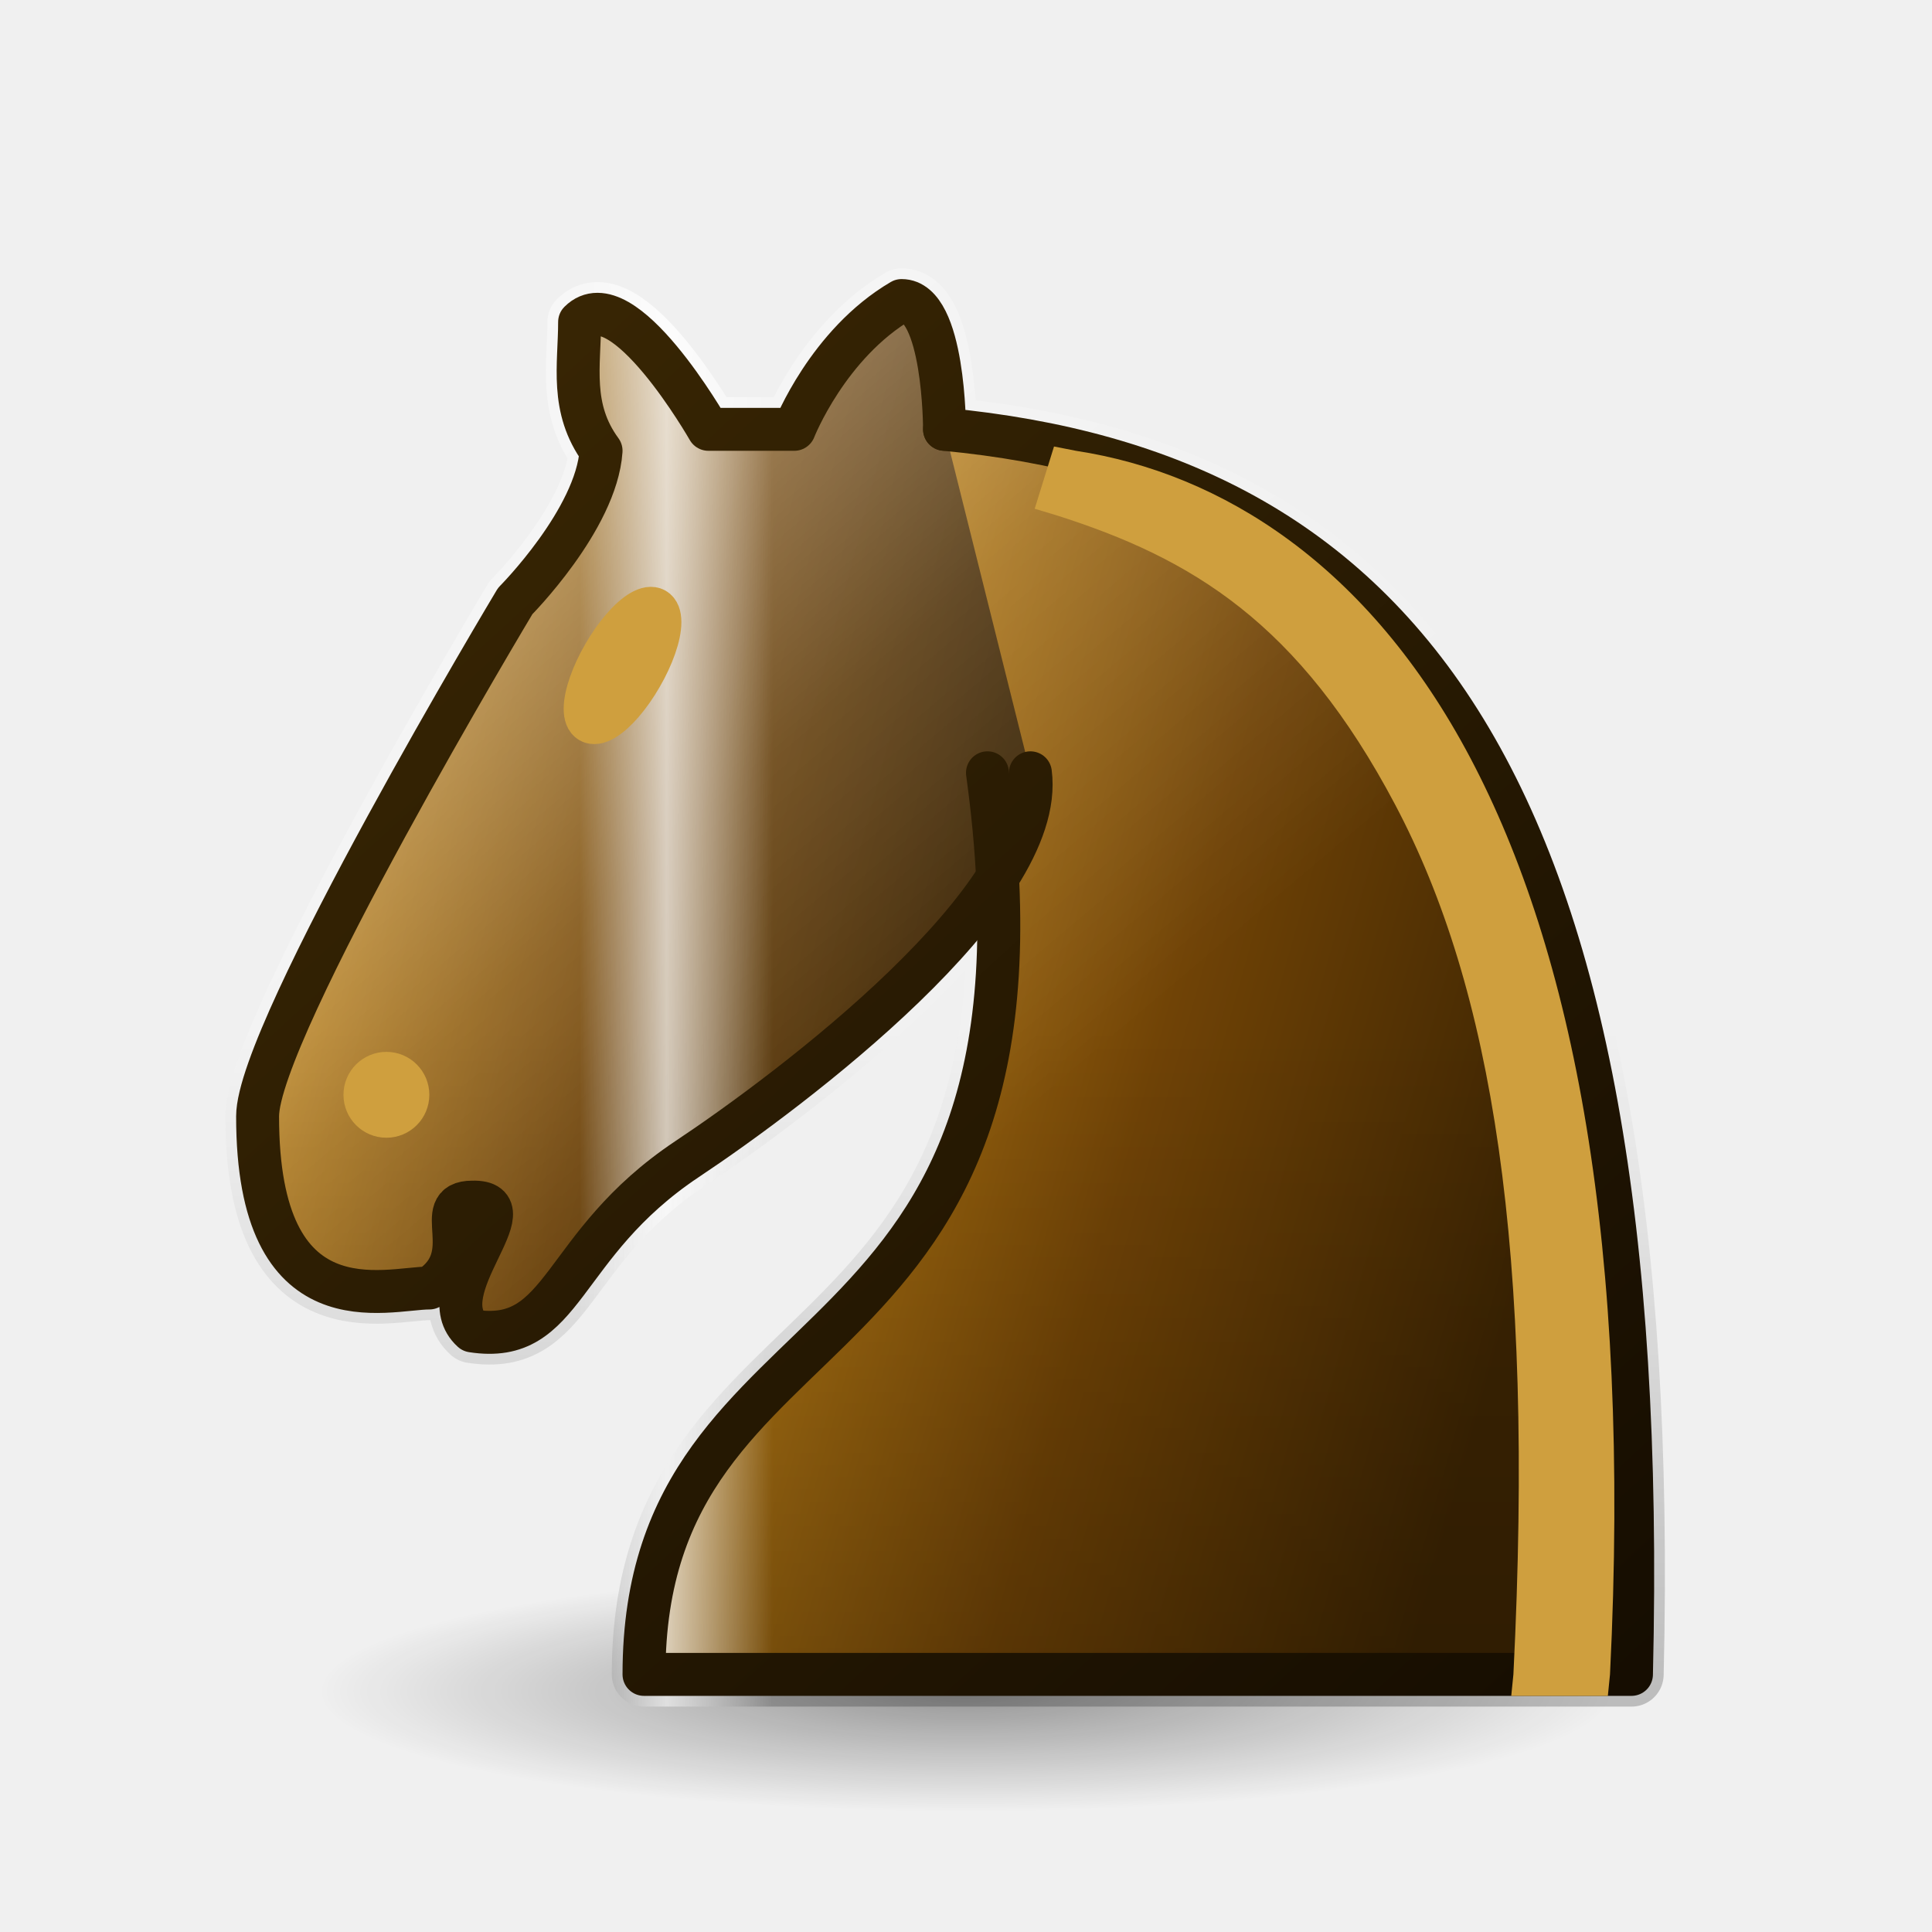
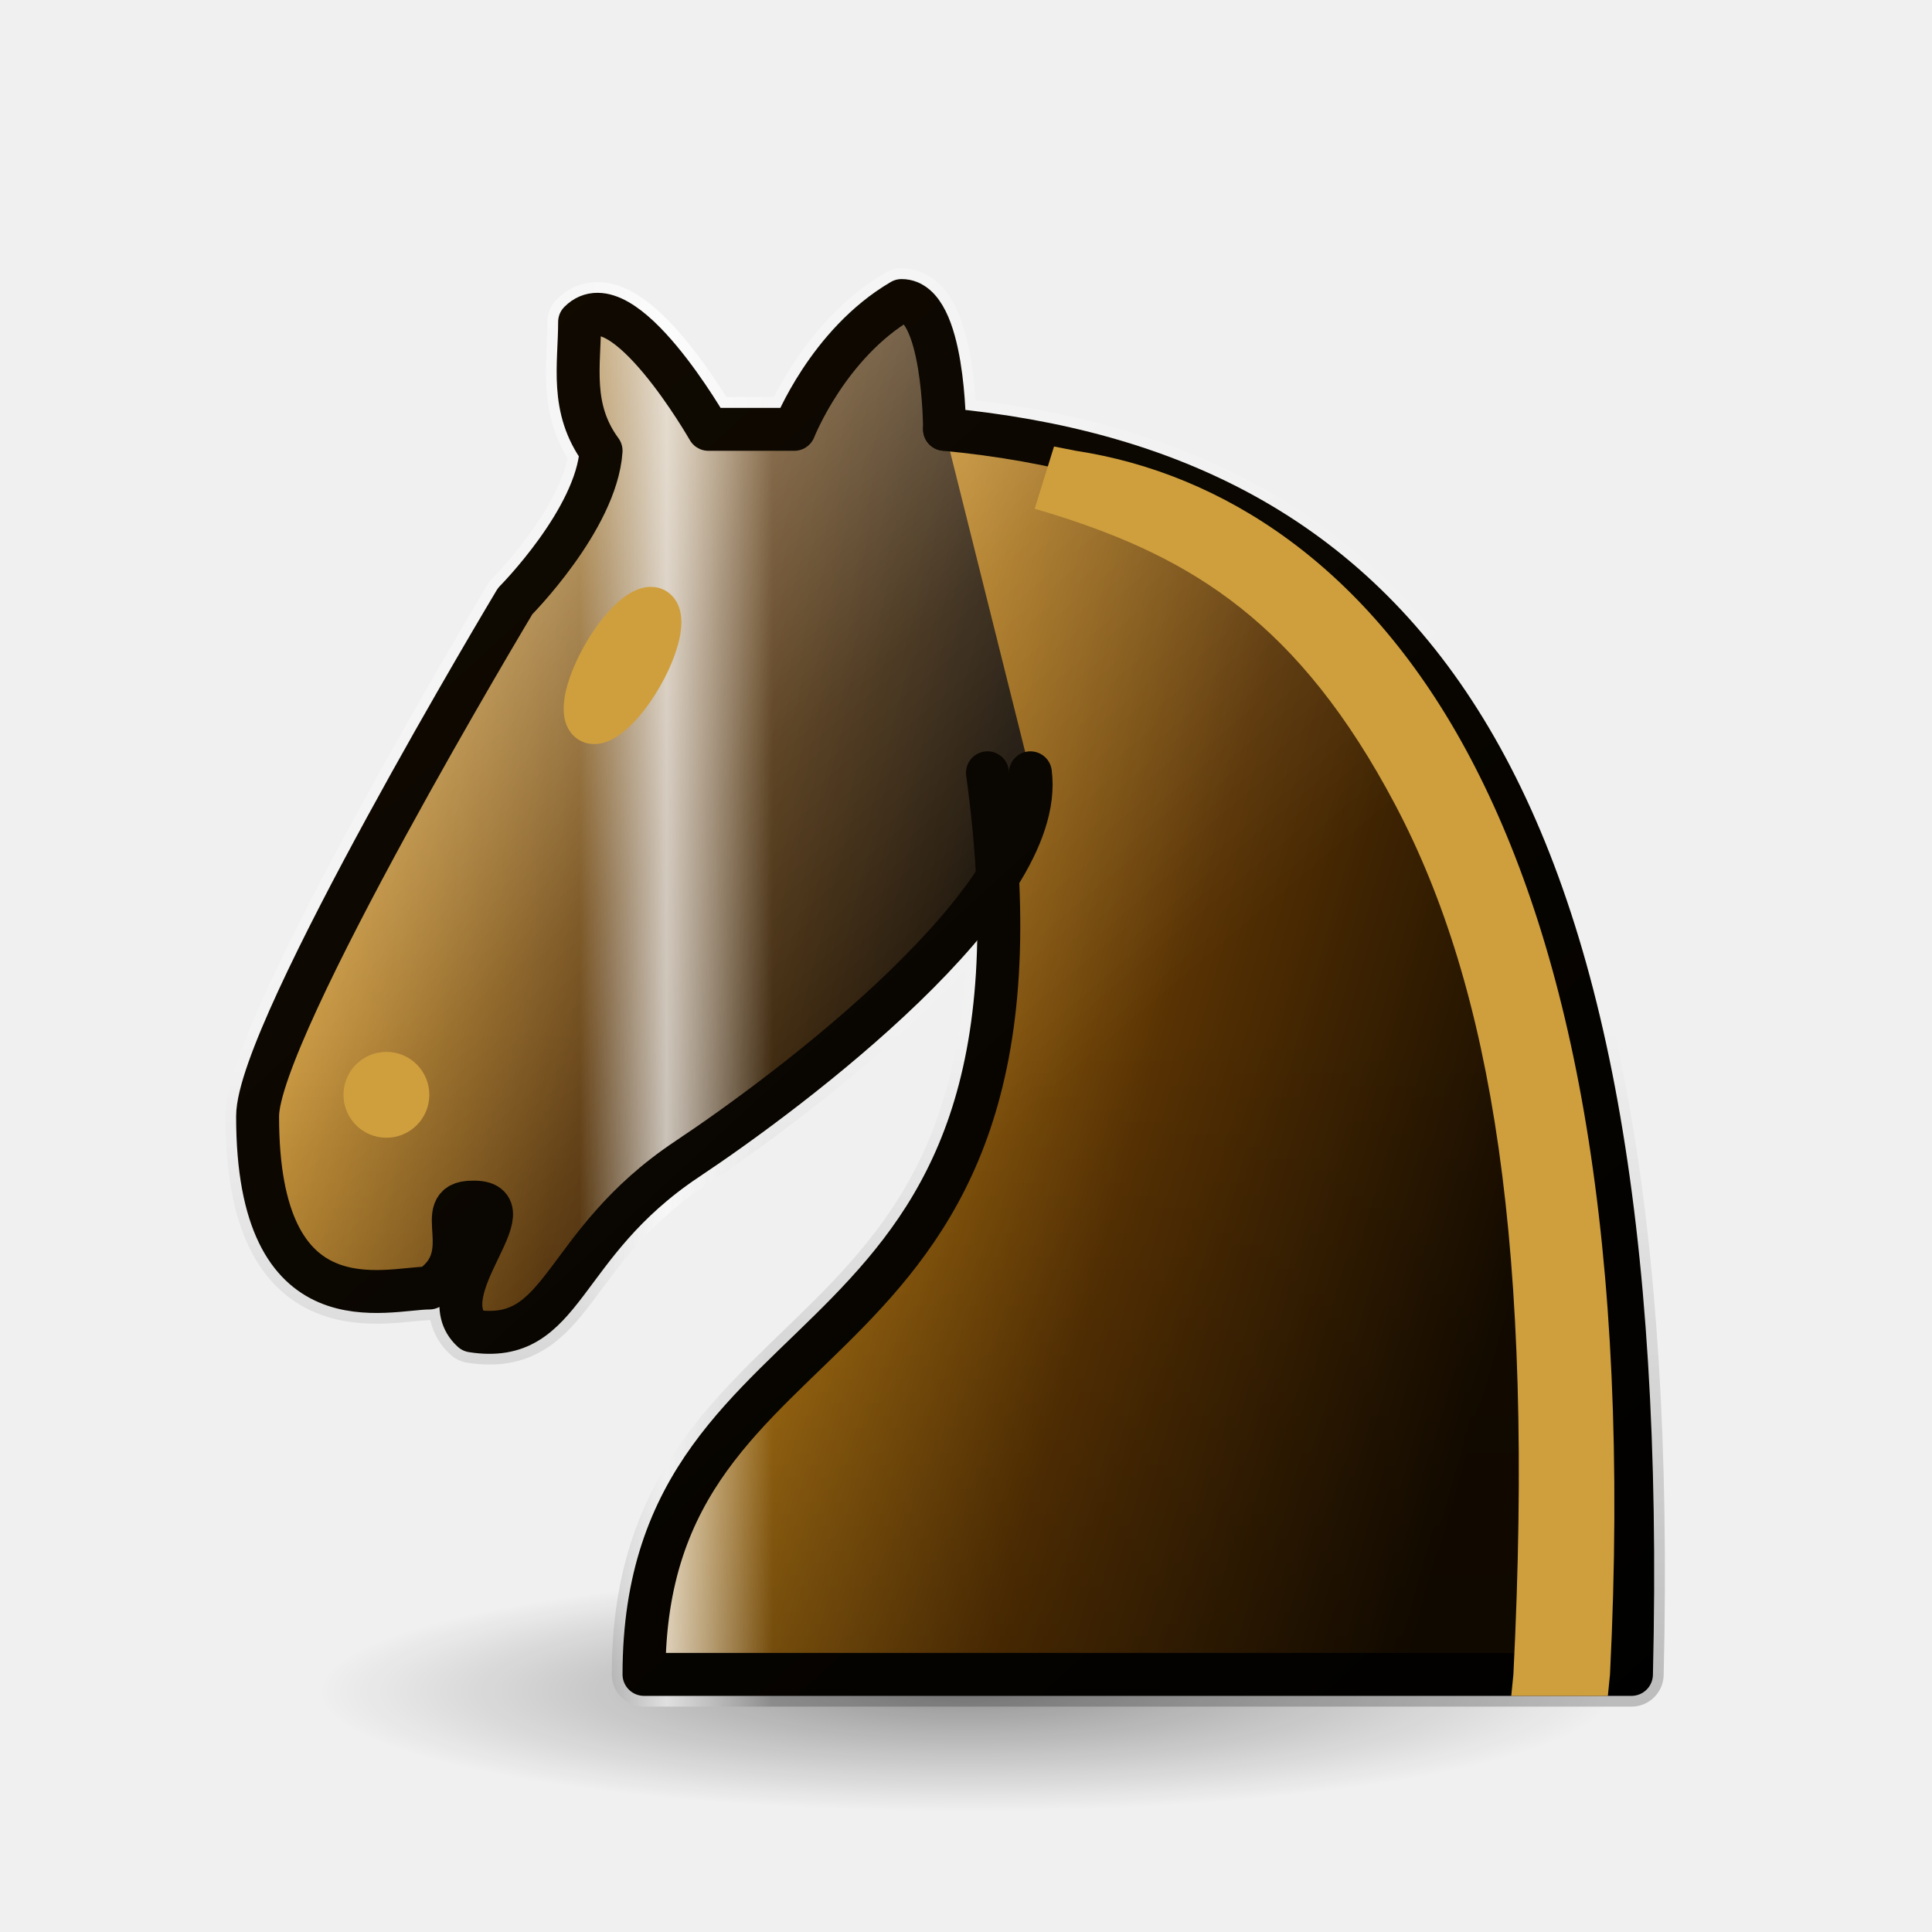
<svg xmlns="http://www.w3.org/2000/svg" width="45" height="45" viewBox="0 0 45 45">
  <defs>
    <linearGradient id="bNk" x1="0" y1="0" x2="1" y2=".35">
-       <stop offset="0" stop-color="#e8c055" />
-       <stop offset="0.28" stop-color="#b07714" />
-       <stop offset="0.62" stop-color="#704306" />
-       <stop offset="1" stop-color="#3c2402" />
+       <stop offset="0" stop-color="#f2cf68" />
+       <stop offset="0.28" stop-color="#bb8018" />
+       <stop offset="0.62" stop-color="#583203" />
+       <stop offset="1" stop-color="#140b00" />
    </linearGradient>
    <linearGradient id="bNr" gradientUnits="userSpaceOnUse" x1="6" y1="5" x2="39" y2="41">
-       <stop offset="0" stop-color="#3d2904" />
-       <stop offset="1" stop-color="#140c01" />
+       <stop offset="0" stop-color="#120b01" />
+       <stop offset="1" stop-color="#000000" />
    </linearGradient>
    <linearGradient id="bNg" gradientUnits="userSpaceOnUse" x1="8" y1="6" x2="30" y2="32">
      <stop offset="0" stop-color="#fff" stop-opacity="0.55" />
      <stop offset=".45" stop-color="#fff" stop-opacity="0.14" />
      <stop offset=".75" stop-color="#fff" stop-opacity="0" />
    </linearGradient>
    <linearGradient id="bNs" gradientUnits="userSpaceOnUse" x1="0" y1="0" x2="45" y2="0">
      <stop offset=".3" stop-color="#fff" stop-opacity="0" />
      <stop offset=".345" stop-color="#fff" stop-opacity="0.7" />
      <stop offset=".4" stop-color="#fff" stop-opacity="0" />
    </linearGradient>
    <linearGradient id="bNu" gradientUnits="userSpaceOnUse" x1="0" y1="24" x2="0" y2="40">
      <stop offset="0" stop-color="#000" stop-opacity="0" />
      <stop offset="1" stop-color="#000" stop-opacity=".22" />
    </linearGradient>
    <radialGradient id="bNb" cx=".5" cy=".5" r=".5">
      <stop offset="0" stop-color="#000" stop-opacity=".38" />
      <stop offset="1" stop-color="#000" stop-opacity="0" />
    </radialGradient>
    <mask id="bNm" maskUnits="userSpaceOnUse" x="0" y="0" width="45" height="45">
      <g fill="#fff">
        <g fill="none" fill-rule="evenodd" stroke="#fff" stroke-width="1.5" stroke-linecap="round" stroke-linejoin="round">
          <path d="M22 10c10.5 1 16.5 8 16 29H15c0-9 10-6.5 8-21" fill="#fff" />
          <path d="M24 18c.38 2.91-5.55 7.37-8 9-3 2-2.82 4.34-5 4-1.042-.94 1.41-3.04 0-3-1 0 .19 1.23-1 2-1 0-4.003 1-4-4 0-2 6-12 6-12s1.89-1.9 2-3.5c-.73-.994-.5-2-.5-3 1-1 3 2.5 3 2.5h2s.78-1.992 2.5-3c1 0 1 3 1 3" fill="#fff" />
          <path d="M9.5 25.5a.5.5 0 1 1-1 0 .5.5 0 1 1 1 0zm5.433-9.75a.5 1.5 30 1 1-.866-.5.5 1.5 30 1 1 .866.5z" fill="none" stroke="#fff" />
          <path d="M24.55 10.4l-.45 1.45.5.15c3.15 1 5.65 2.49 7.9 6.75S35.75 29.06 35.25 39l-.05.5h2.25l.05-.5c.5-10.06-.88-16.85-3.25-21.34-2.37-4.49-5.79-6.64-9.19-7.16l-.51-.1z" fill="none" stroke="none" />
        </g>
      </g>
    </mask>
  </defs>
  <ellipse cx="22.5" cy="39.4" rx="15" ry="2.8" fill="url(#bNb)" />
  <g>
    <g fill="url(#bNk)">
      <g fill="none" fill-rule="evenodd" stroke="none" stroke-width="1.5" stroke-linecap="round" stroke-linejoin="round">
        <path d="M22 10c10.5 1 16.5 8 16 29H15c0-9 10-6.5 8-21" fill="url(#bNk)" />
        <path d="M24 18c.38 2.91-5.55 7.37-8 9-3 2-2.82 4.34-5 4-1.042-.94 1.41-3.04 0-3-1 0 .19 1.23-1 2-1 0-4.003 1-4-4 0-2 6-12 6-12s1.89-1.9 2-3.5c-.73-.994-.5-2-.5-3 1-1 3 2.5 3 2.5h2s.78-1.992 2.5-3c1 0 1 3 1 3" fill="url(#bNk)" />
        <path d="M9.5 25.5a.5.5 0 1 1-1 0 .5.5 0 1 1 1 0zm5.433-9.75a.5 1.5 30 1 1-.866-.5.5 1.5 30 1 1 .866.5z" fill="none" stroke="none" />
        <path d="M24.55 10.4l-.45 1.45.5.15c3.15 1 5.65 2.49 7.9 6.75S35.75 29.06 35.25 39l-.05.5h2.25l.05-.5c.5-10.06-.88-16.85-3.25-21.34-2.37-4.49-5.79-6.64-9.19-7.16l-.51-.1z" fill="none" stroke="none" />
      </g>
    </g>
  </g>
  <g mask="url(#bNm)">
    <rect width="45" height="45" fill="url(#bNu)" />
    <rect width="45" height="45" fill="url(#bNg)" />
    <rect width="45" height="45" fill="url(#bNs)" />
  </g>
  <g>
    <g fill="none">
      <g fill="none" fill-rule="evenodd" stroke="url(#bNr)" stroke-width="1" stroke-linecap="round" stroke-linejoin="round">
        <path d="M22 10c10.5 1 16.5 8 16 29H15c0-9 10-6.5 8-21" fill="none" />
        <path d="M24 18c.38 2.91-5.55 7.37-8 9-3 2-2.82 4.34-5 4-1.042-.94 1.41-3.04 0-3-1 0 .19 1.23-1 2-1 0-4.003 1-4-4 0-2 6-12 6-12s1.89-1.9 2-3.5c-.73-.994-.5-2-.5-3 1-1 3 2.5 3 2.5h2s.78-1.992 2.5-3c1 0 1 3 1 3" fill="none" />
        <path d="M9.5 25.5a.5.5 0 1 1-1 0 .5.5 0 1 1 1 0zm5.433-9.75a.5 1.5 30 1 1-.866-.5.5 1.5 30 1 1 .866.5z" fill="#cf9f3e" stroke="#cf9f3e" />
        <path d="M24.55 10.4l-.45 1.45.5.15c3.15 1 5.65 2.49 7.9 6.75S35.75 29.06 35.25 39l-.05.5h2.25l.05-.5c.5-10.06-.88-16.85-3.25-21.34-2.37-4.49-5.79-6.64-9.19-7.16l-.51-.1z" fill="#cf9f3e" stroke="none" />
      </g>
    </g>
  </g>
</svg>
